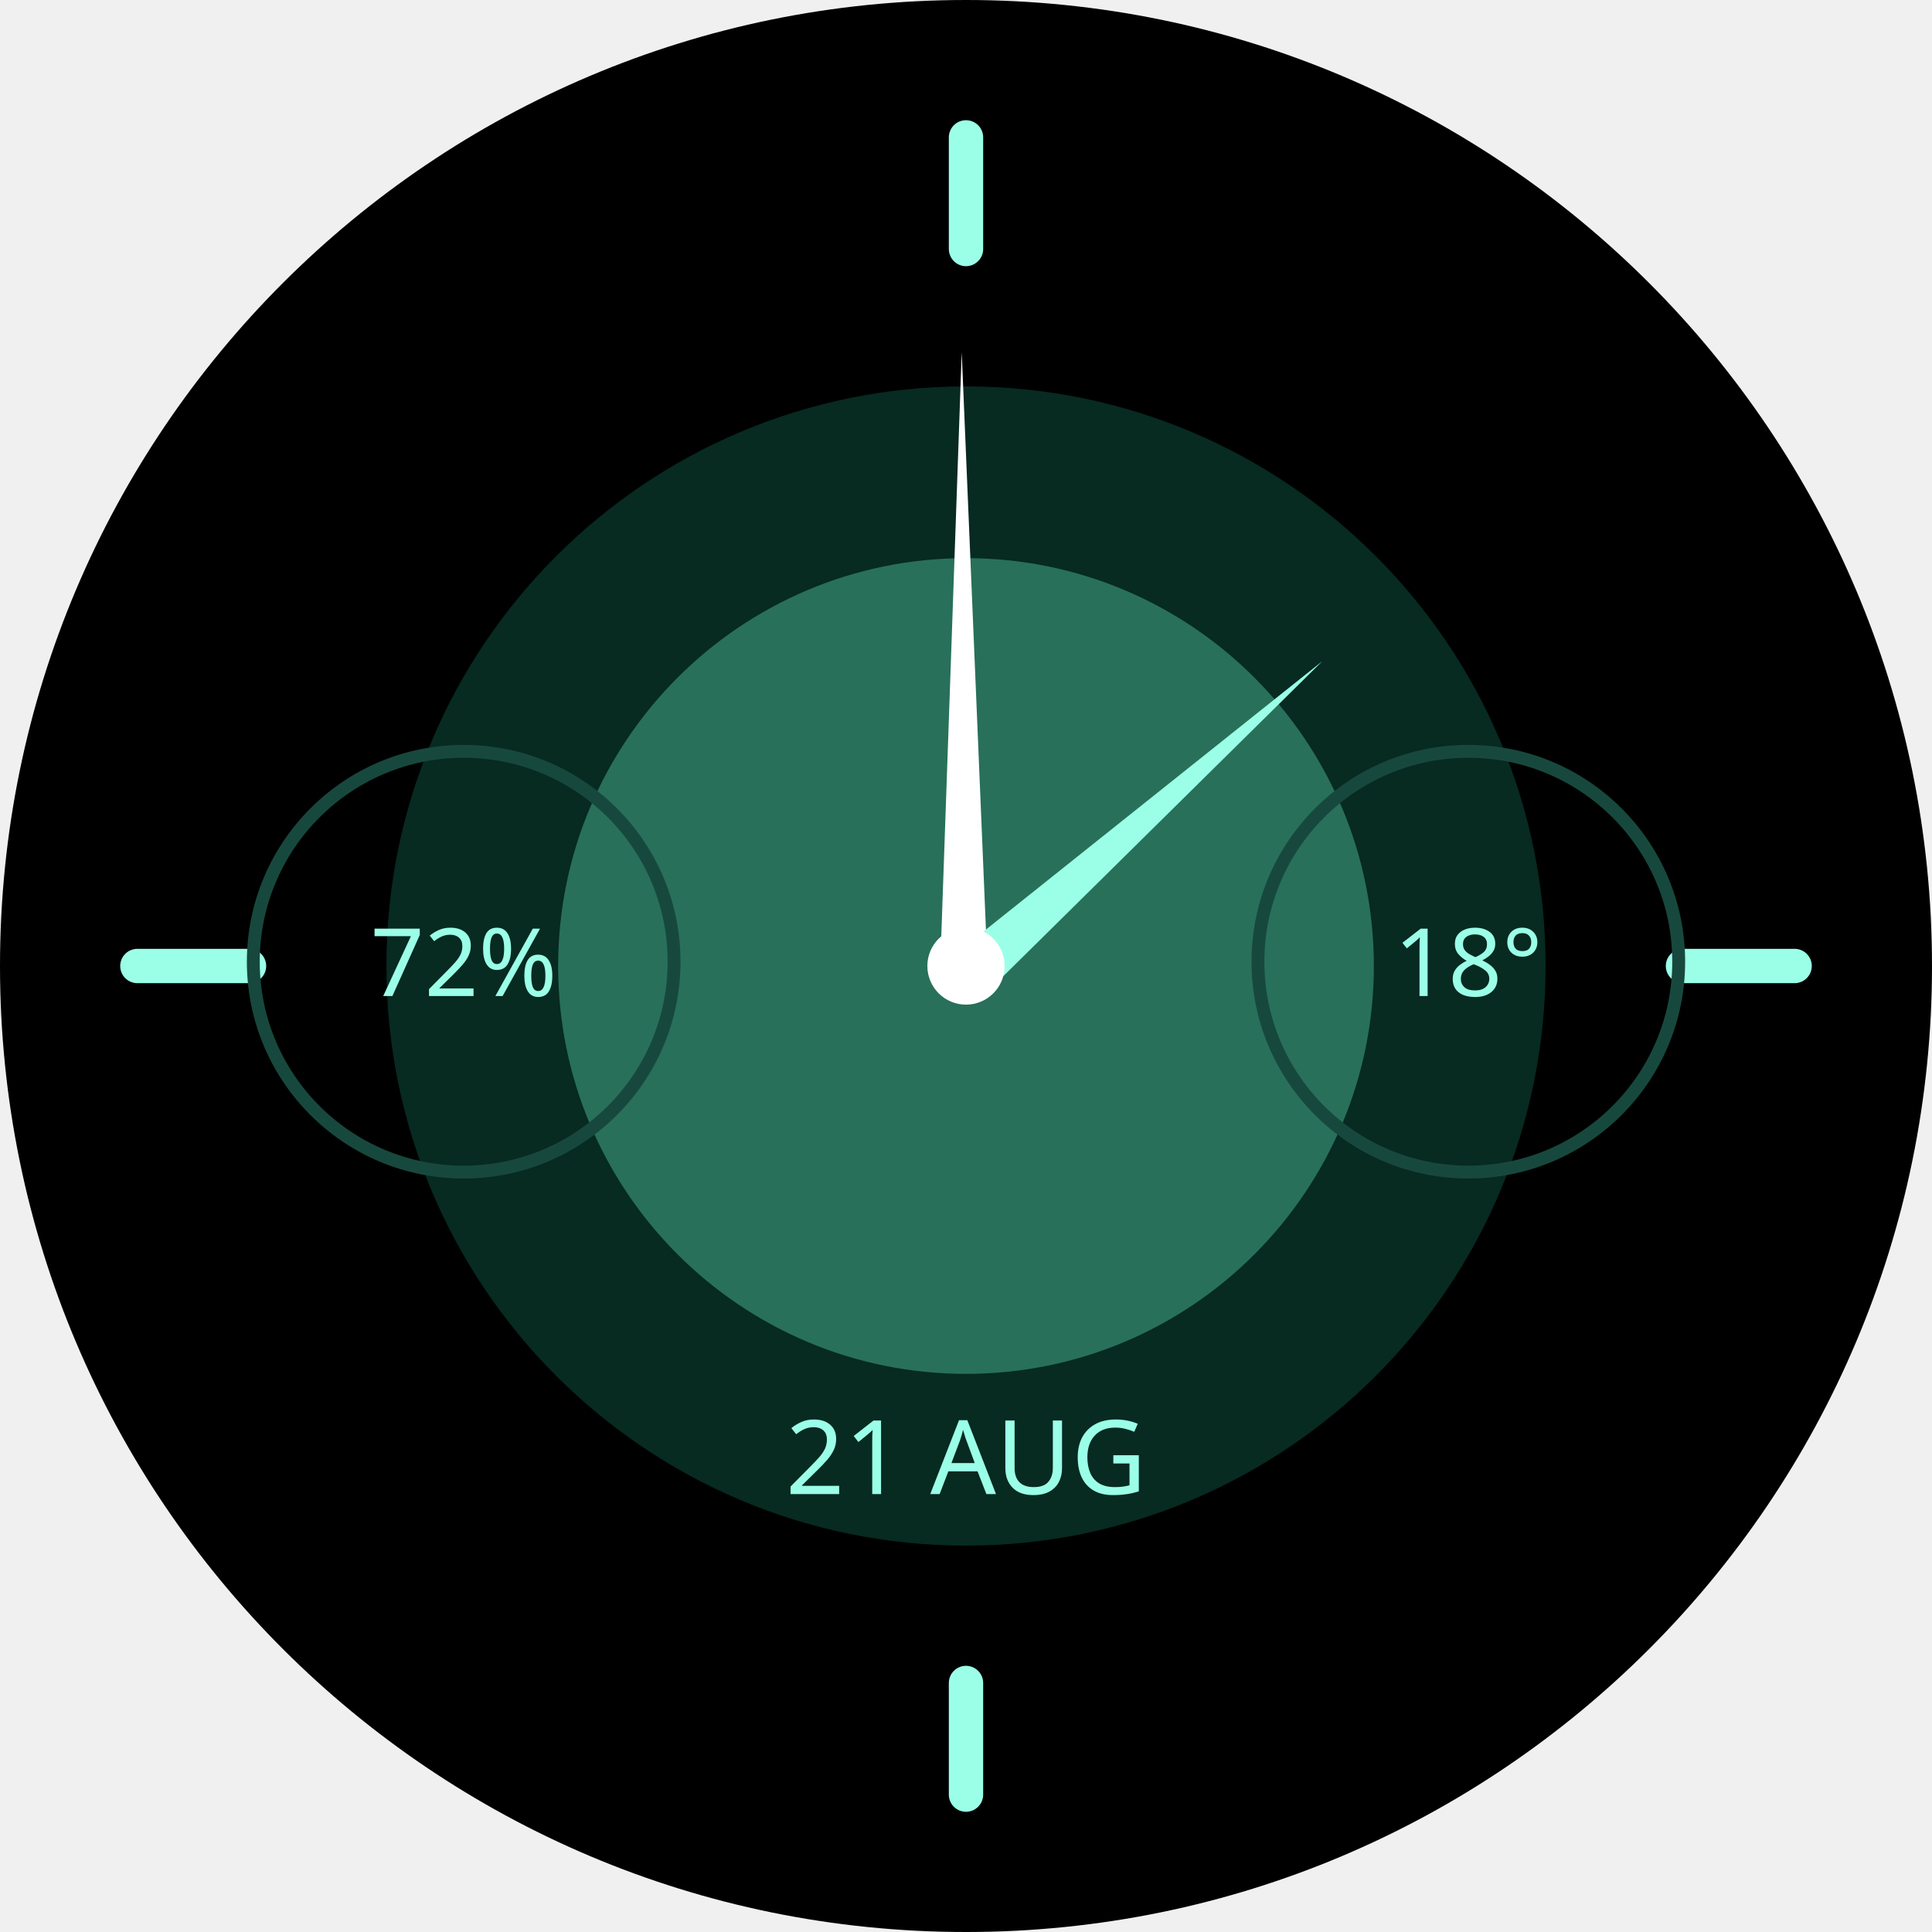
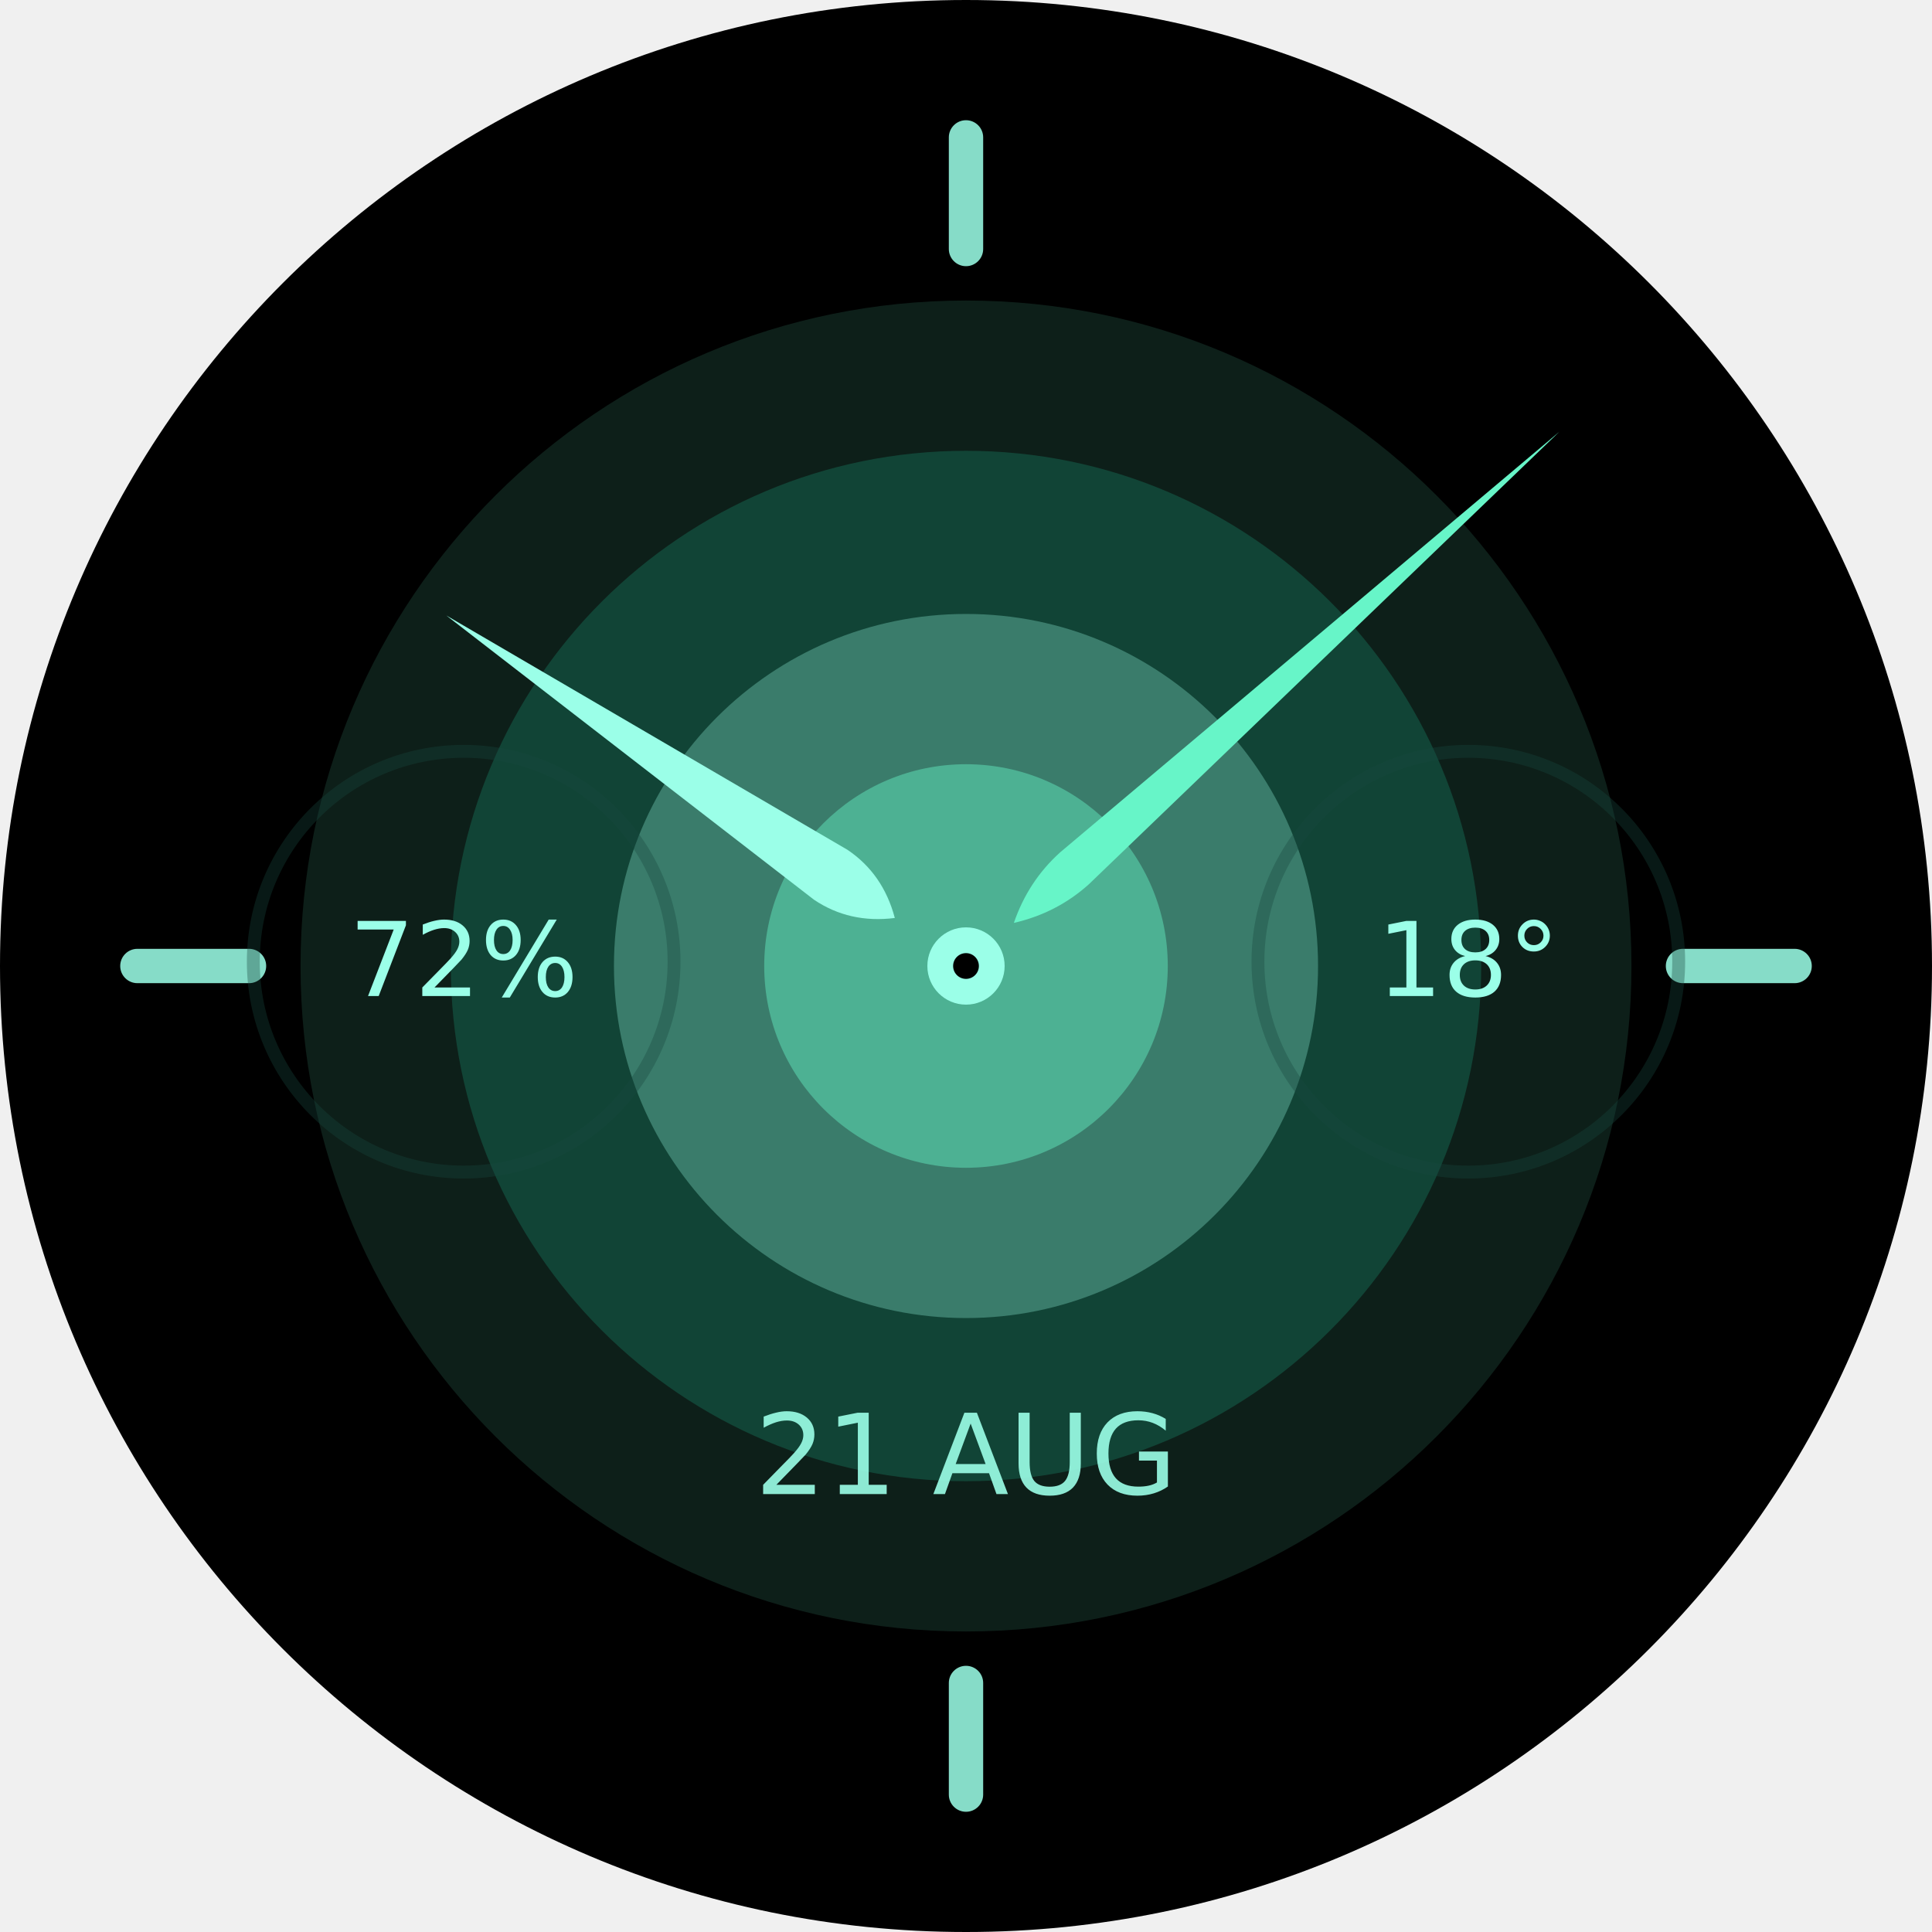
- <svg xmlns="http://www.w3.org/2000/svg" width="450" height="450" viewBox="0 0 450 450">
-   <circle cx="225" cy="225" r="225" fill="#000" />
-   <circle cx="225" cy="225" r="135" fill="#21d4a7" opacity=".2" />
-   <circle cx="225" cy="225" r="95" fill="#67f5c8" opacity=".34" />
-   <g fill="#9bffe8">
+ <svg xmlns="http://www.w3.org/2000/svg" width="450" height="450" viewBox="0 0 450 450" text-rendering="geometricPrecision">
+   <circle cx="225" cy="225" r="225" fill="#000000" />
+   <circle cx="225" cy="225" r="155" fill="#67f5c8" opacity=".126" />
+   <circle cx="225" cy="225" r="120" fill="#21d4a7" opacity=".204" />
+   <circle cx="225" cy="225" r="82" fill="#9bffe8" opacity=".298" />
+   <circle cx="225" cy="225" r="47" fill="#67f5c8" opacity=".431" />
+   <g fill="#9bffe8" opacity=".863">
    <rect x="221" y="28" width="8" height="34" rx="4" />
    <rect x="388" y="221" width="34" height="8" rx="4" />
    <rect x="221" y="388" width="8" height="34" rx="4" />
    <rect x="28" y="221" width="34" height="8" rx="4" />
  </g>
-   <g fill="none" stroke="#17483e" stroke-width="3">
+   <g fill="none" stroke="#17483e" stroke-width="3" opacity=".353">
    <circle cx="108" cy="224" r="49" />
    <circle cx="342" cy="224" r="49" />
  </g>
-   <g fill="#9bffe8" font-family="sans-serif" text-anchor="middle">
-     <text x="108" y="232" font-size="22">72%</text>
-     <text x="342" y="232" font-size="22">18°</text>
-     <text x="225" y="348" font-size="24">21 AUG</text>
+   <g fill="#9bffe8" font-family="DejaVu Sans, sans-serif" text-anchor="middle">
+     <text x="108" y="232" font-size="24">72%</text>
+     <text x="342" y="232" font-size="24">18°</text>
+     <text x="225" y="348" font-size="26" font-weight="500" opacity=".902">21 AUG</text>
  </g>
-   <path fill="#fff" d="m219 225 5-143 6 143Z" />
-   <path fill="#9bffe8" d="m219 225 89-71-79 78Z" />
-   <circle cx="225" cy="225" r="9" fill="#fff" />
+   <g transform="rotate(-56 225 225)">
+     <g transform="translate(215 75)">
+       <path fill="#9bffe8" d="M10 4 17 112q0 10-7 18-7-8-7-18Z" />
+     </g>
+   </g>
+   <g transform="rotate(48 225 225)">
+     <g transform="translate(218 37)">
+       <path fill="#67f5c8" d="m7 2 5 152q0 10-5 19-5-9-5-19Z" />
+     </g>
+   </g>
+   <circle cx="225" cy="225" r="9" fill="#9bffe8" />
+   <circle cx="225" cy="225" r="3" fill="#000000" />
</svg>
